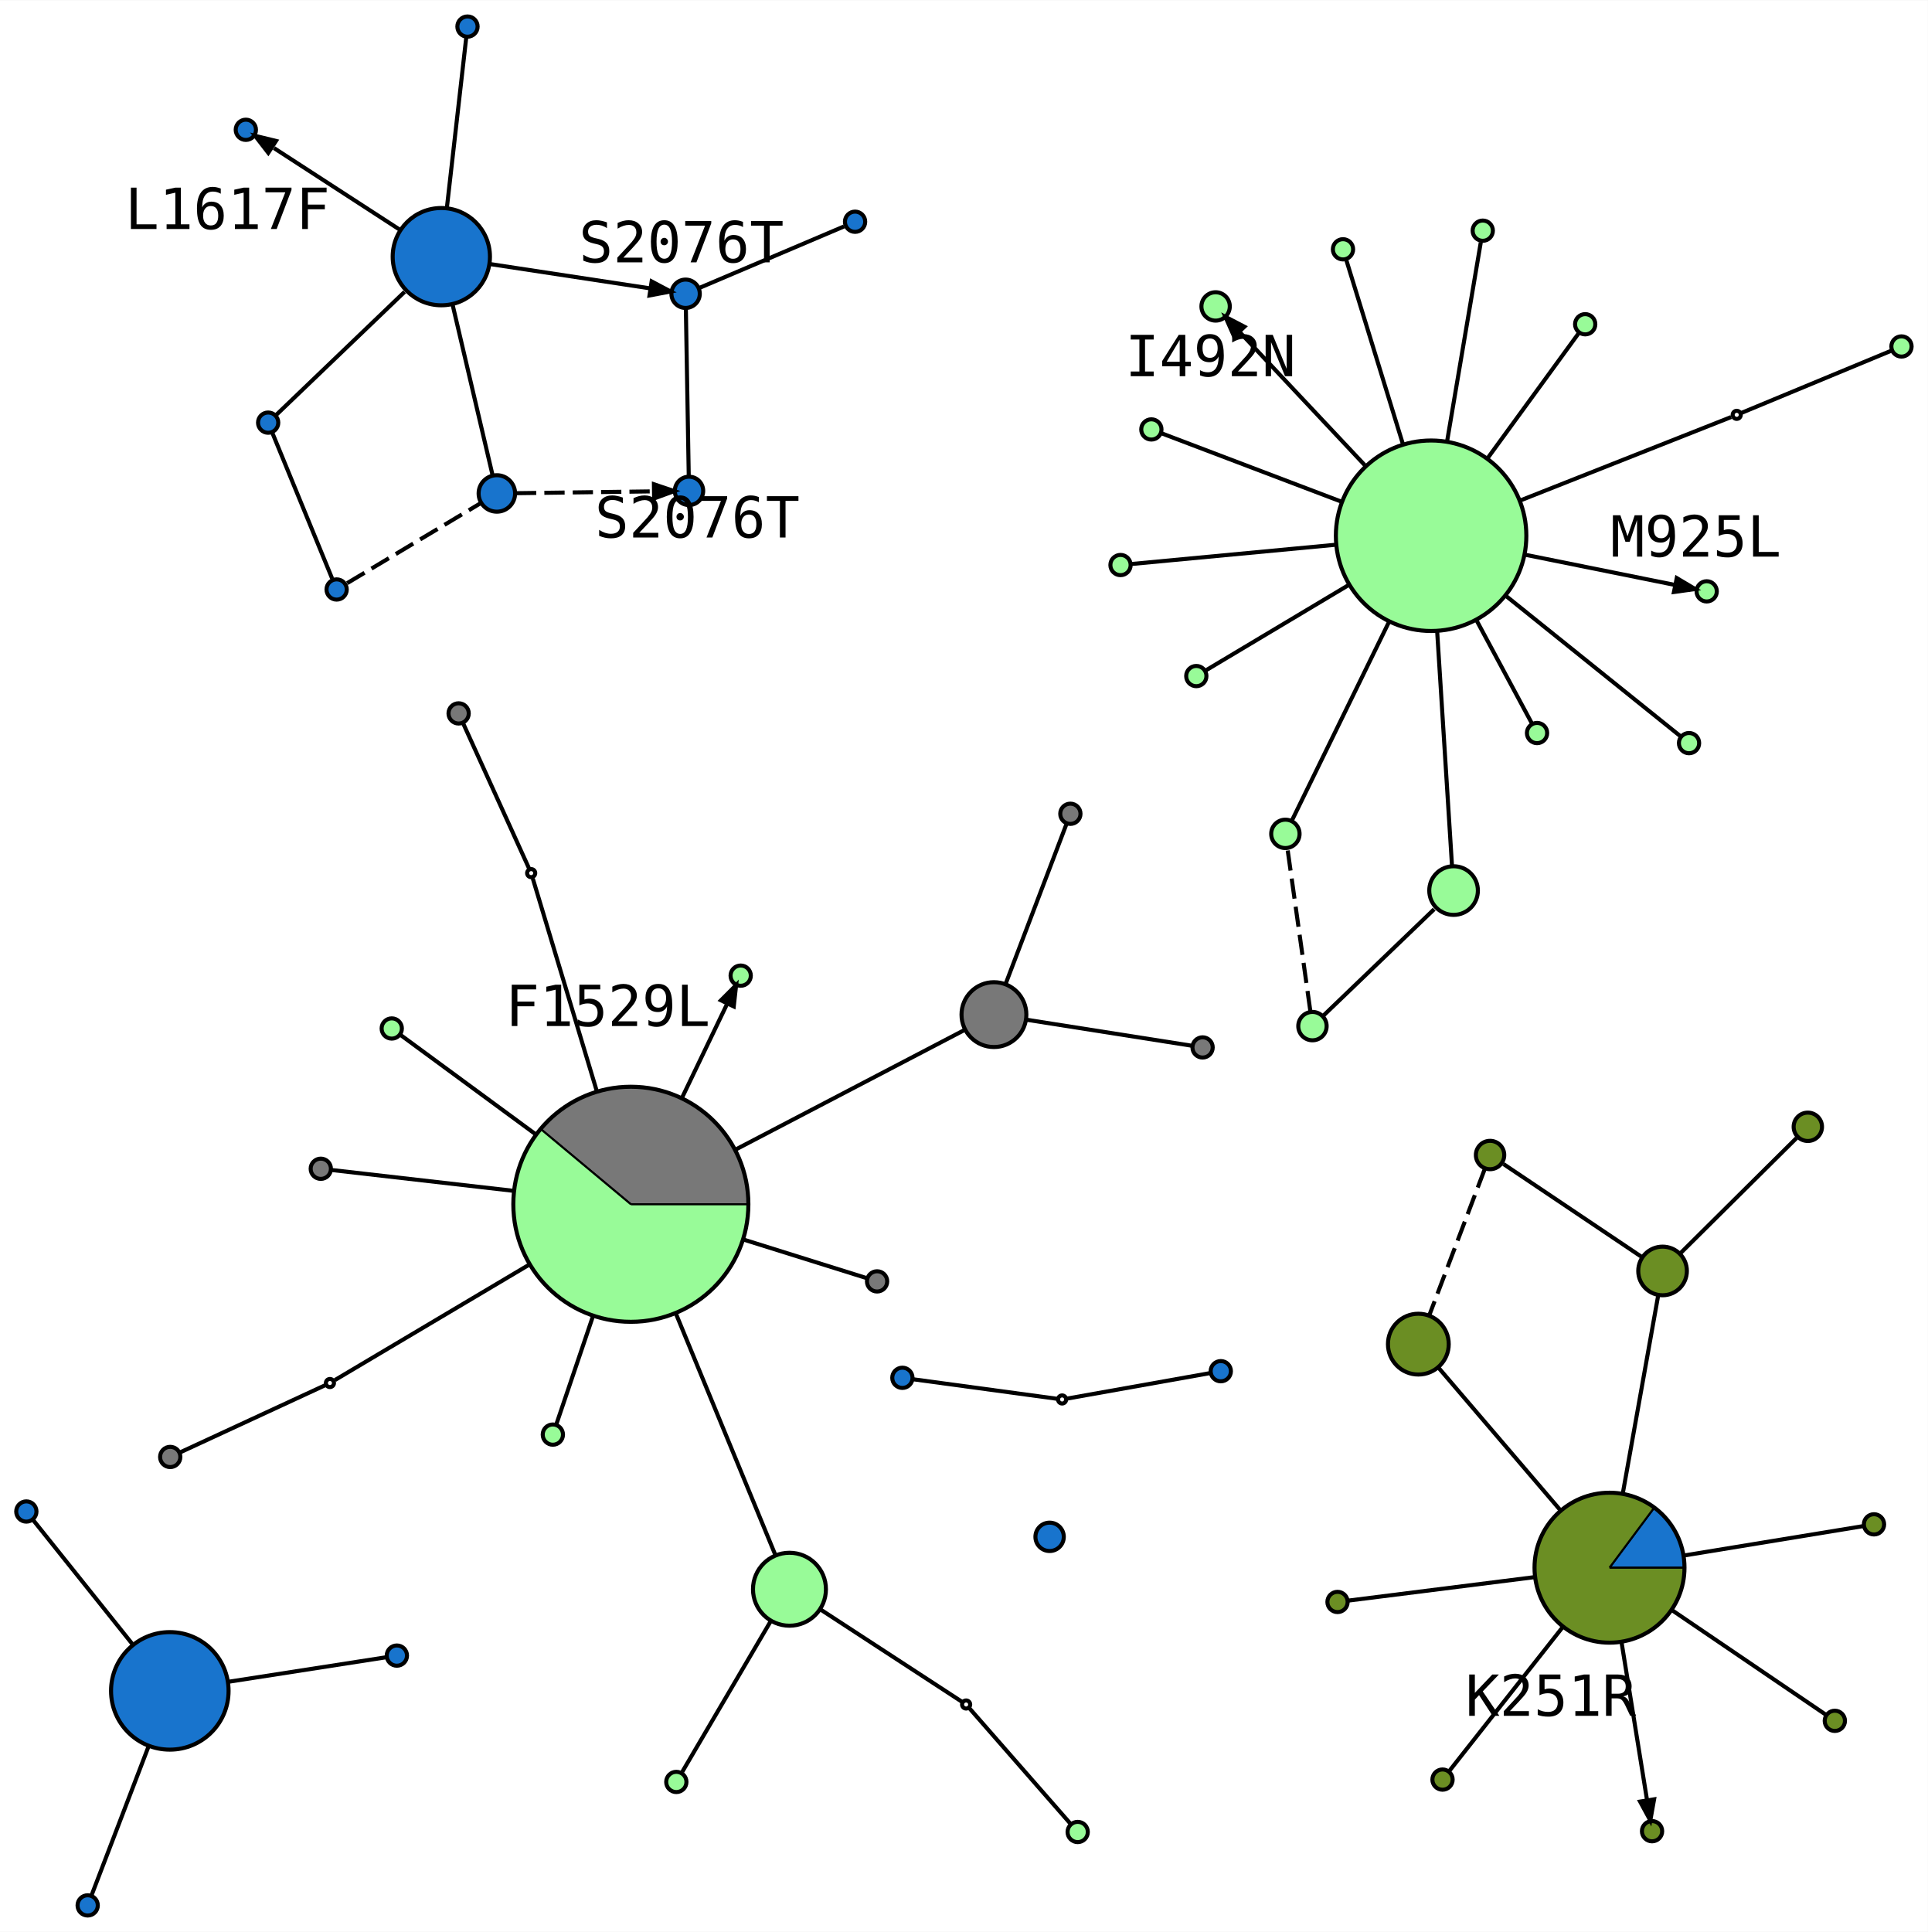
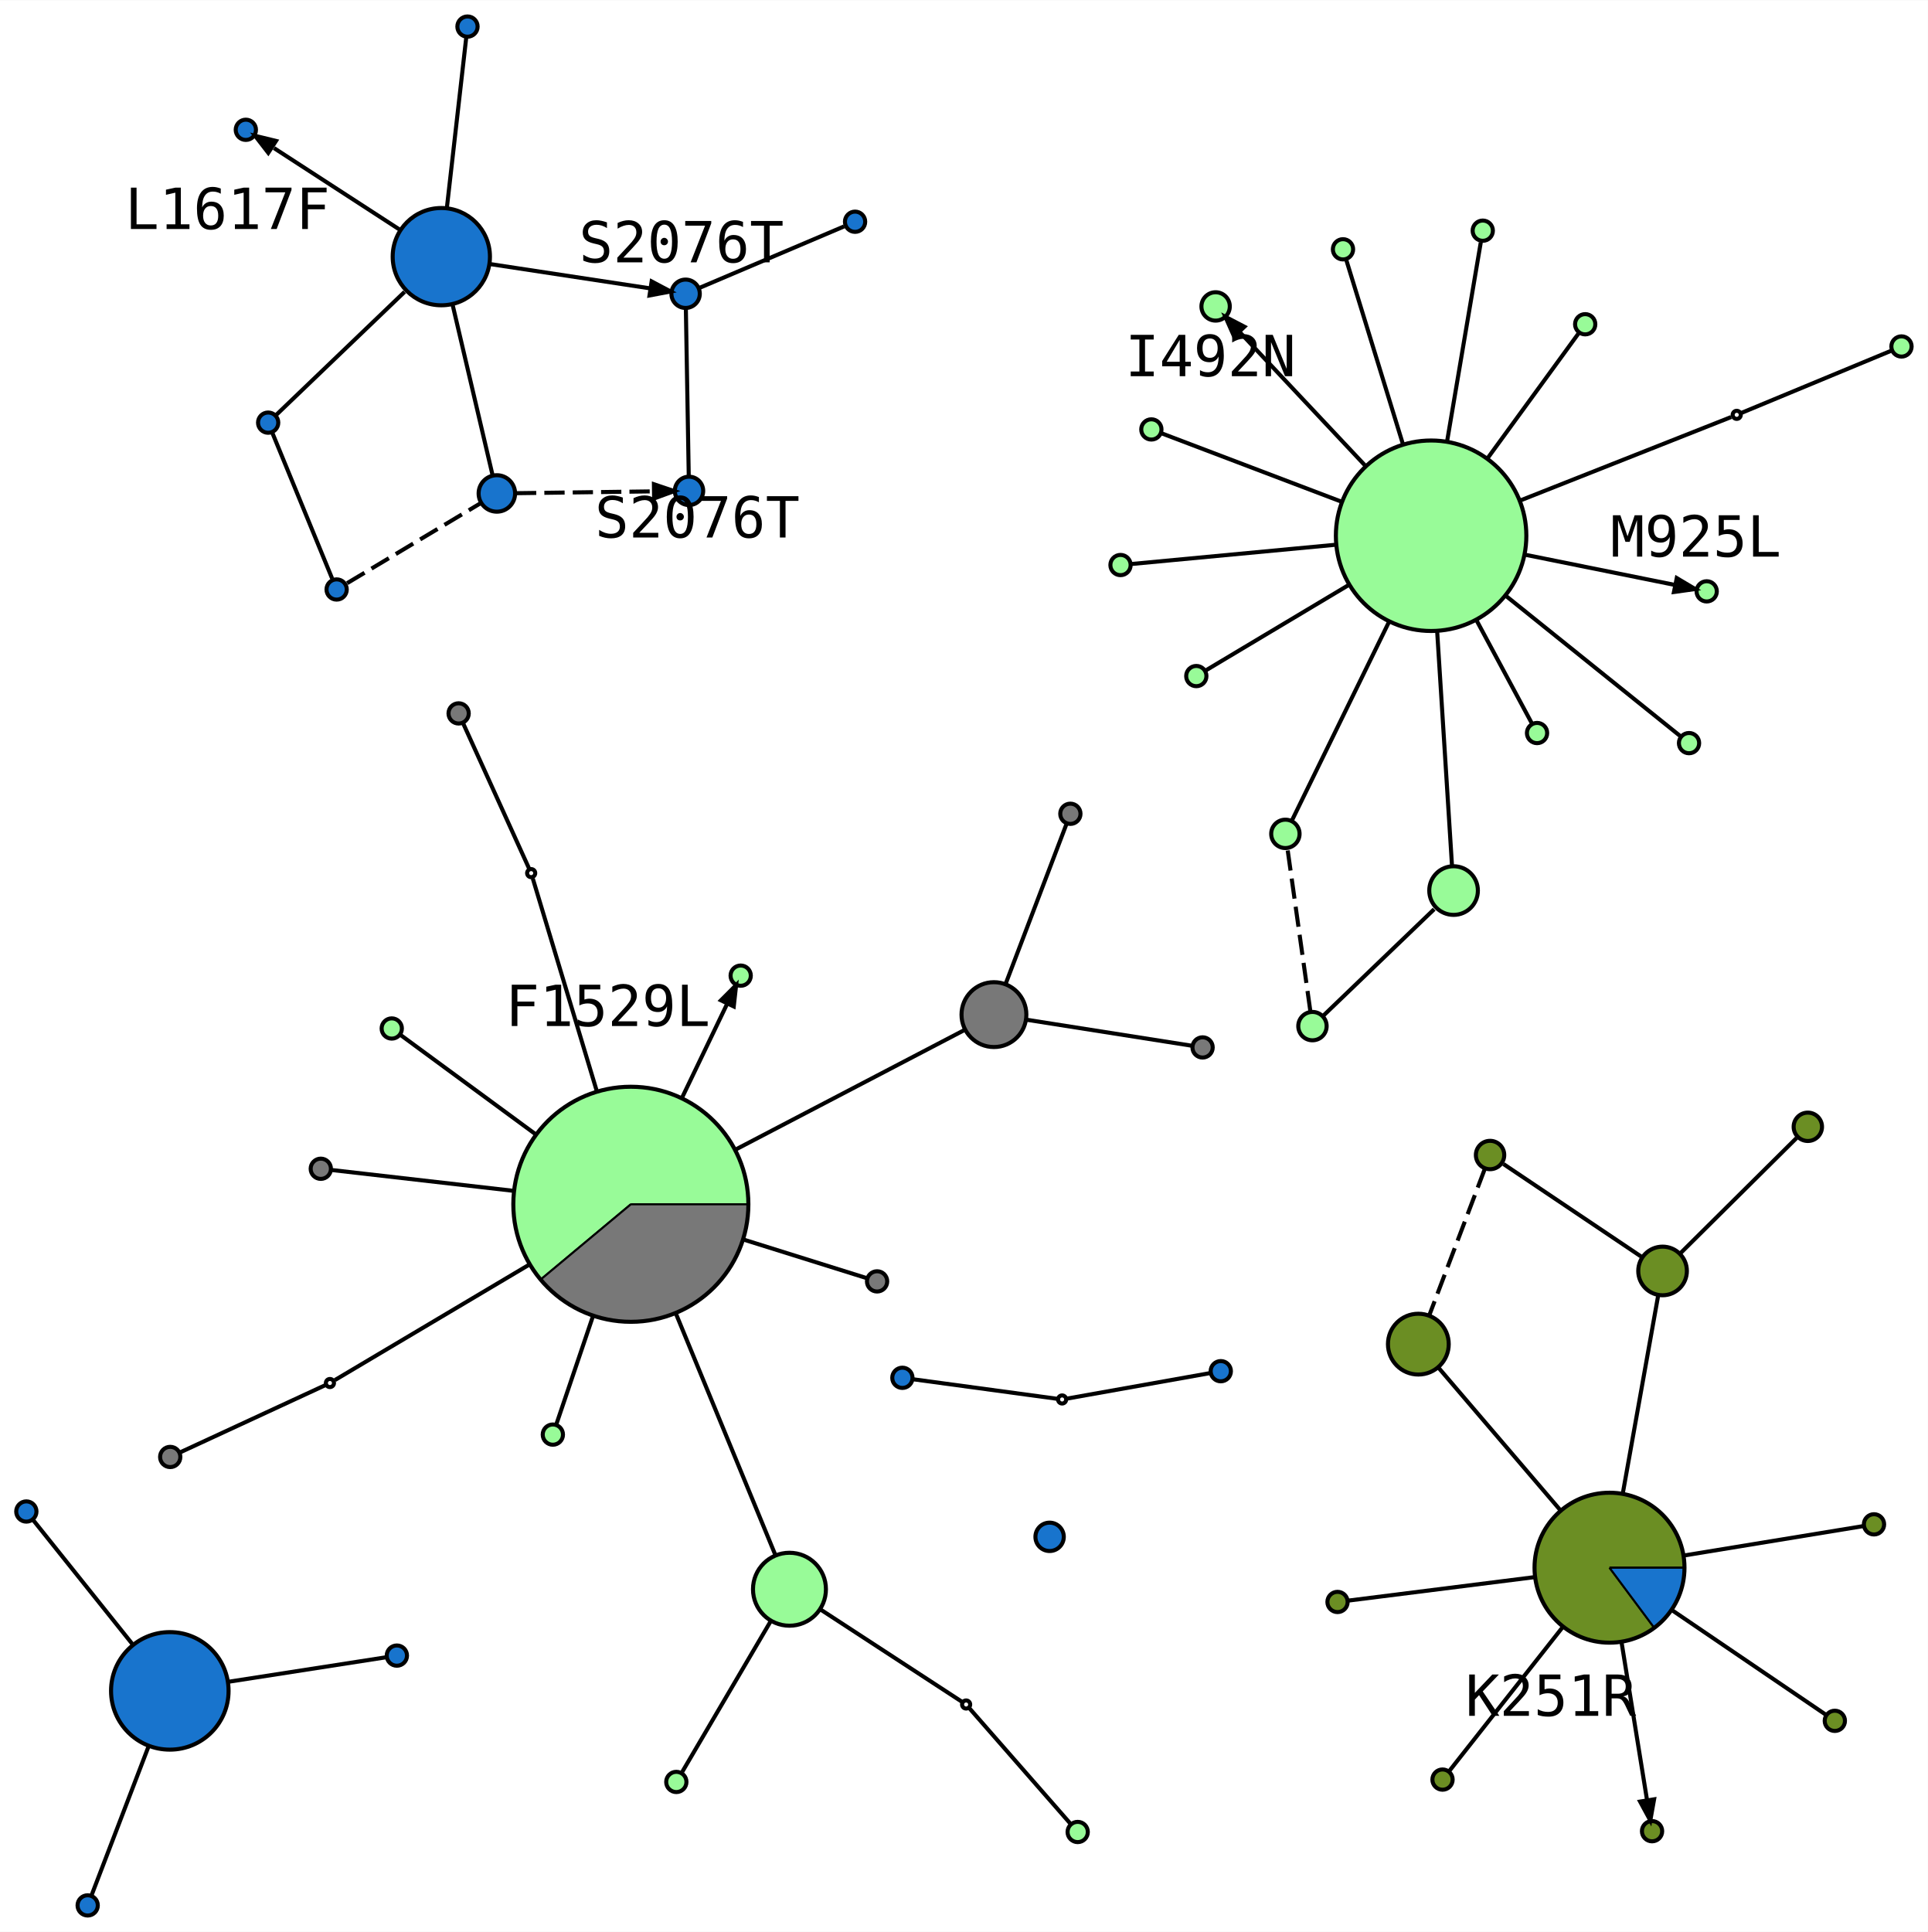
<svg xmlns="http://www.w3.org/2000/svg" width="476pt" height="477pt" viewBox="0.00 0.00 475.69 476.57">
  <g id="graph0" class="graph" transform="scale(1 1) rotate(0) translate(183.991 310.129)">
    <polygon fill="white" stroke="none" points="-183.991,166.438 -183.991,-310.129 291.703,-310.129 291.703,166.438 -183.991,166.438" />
    <g id="node1" class="node">
      <ellipse fill="palegreen" stroke="black" cx="92.496" cy="-170.776" rx="2.5" ry="2.5" />
    </g>
    <g id="node2" class="node">
      <ellipse fill="palegreen" stroke="black" cx="169.136" cy="-178.003" rx="23.5" ry="23.5" />
    </g>
    <g id="edge1" class="edge">
      <path fill="none" stroke="black" d="M95.046,-171.017C102.837,-171.751 126.935,-174.023 145.555,-175.779" />
    </g>
    <g id="node4" class="node">
      <ellipse fill="palegreen" stroke="black" cx="195.277" cy="-129.325" rx="2.5" ry="2.5" />
    </g>
    <g id="edge2" class="edge">
      <path fill="none" stroke="black" d="M180.374,-157.076C185.688,-147.181 191.414,-136.519 193.945,-131.806" />
    </g>
    <g id="node6" class="node">
      <ellipse fill="palegreen" stroke="black" cx="147.396" cy="-248.677" rx="2.5" ry="2.5" />
    </g>
    <g id="edge3" class="edge">
      <path fill="none" stroke="black" d="M162.137,-200.753C156.974,-217.54 150.469,-238.685 148.212,-246.025" />
    </g>
    <g id="node8" class="node">
      <ellipse fill="palegreen" stroke="black" cx="115.963" cy="-234.582" rx="3.5" ry="3.5" />
    </g>
    <g id="edge6" class="edge">
      <path fill="none" stroke="black" d="M152.893,-195.286C142.379,-206.473 129.308,-220.381 121.872,-228.294" />
      <polygon fill="black" stroke="black" points="120.521,-227.176 118.372,-232.018 123.072,-229.573 120.521,-227.176" />
      <text text-anchor="middle" x="114.713" y="-217.367" font-family="monospace" font-size="14.00">I492N</text>
    </g>
    <g id="node10" class="node">
      <ellipse fill="palegreen" stroke="black" cx="174.68" cy="-90.456" rx="6" ry="6" />
    </g>
    <g id="edge7" class="edge">
      <path fill="none" stroke="black" d="M170.621,-154.542C171.866,-134.89 173.555,-108.219 174.3,-96.454" />
    </g>
    <g id="node11" class="node">
      <ellipse fill="palegreen" stroke="black" cx="111.199" cy="-143.379" rx="2.5" ry="2.5" />
    </g>
    <g id="edge8" class="edge">
      <path fill="none" stroke="black" d="M148.872,-165.893C135.559,-157.937 119.541,-148.364 113.583,-144.804" />
    </g>
    <g id="node12" class="node">
      <ellipse fill="palegreen" stroke="black" cx="232.779" cy="-126.836" rx="2.5" ry="2.5" />
    </g>
    <g id="edge9" class="edge">
      <path fill="none" stroke="black" d="M187.544,-163.203C203.11,-150.689 223.917,-133.961 230.609,-128.58" />
    </g>
    <g id="node13" class="node">
      <ellipse fill="palegreen" stroke="black" cx="133.179" cy="-104.448" rx="3.5" ry="3.5" />
    </g>
    <g id="edge10" class="edge">
      <path fill="none" stroke="black" d="M158.736,-156.728C150.19,-139.247 138.85,-116.047 134.745,-107.652" />
    </g>
    <g id="node15" class="node">
      <ellipse fill="palegreen" stroke="black" cx="100.109" cy="-204.234" rx="2.5" ry="2.5" />
    </g>
    <g id="edge11" class="edge">
      <path fill="none" stroke="black" d="M146.915,-186.447C130.52,-192.677 109.867,-200.525 102.699,-203.25" />
    </g>
    <g id="node18" class="node">
      <ellipse fill="palegreen" stroke="black" cx="237.137" cy="-164.281" rx="2.5" ry="2.5" />
    </g>
    <g id="edge12" class="edge">
      <path fill="none" stroke="black" d="M192.538,-173.28C205.274,-170.71 220.214,-167.696 229.165,-165.89" />
      <polygon fill="black" stroke="black" points="229.749,-167.557 234.304,-164.852 229.057,-164.126 229.749,-167.557" />
      <text text-anchor="middle" x="234.473" y="-172.856" font-family="monospace" font-size="14.00">M925L</text>
    </g>
    <g id="node20" class="node">
      <ellipse fill="palegreen" stroke="black" cx="207.157" cy="-230.184" rx="2.5" ry="2.5" />
    </g>
    <g id="edge13" class="edge">
      <path fill="none" stroke="black" d="M183.078,-197.137C191.725,-209.004 201.881,-222.943 205.651,-228.116" />
    </g>
    <g id="node22" class="node">
      <ellipse fill="palegreen" stroke="black" cx="181.882" cy="-253.274" rx="2.5" ry="2.5" />
    </g>
    <g id="edge14" class="edge">
      <path fill="none" stroke="black" d="M173.099,-201.406C176.139,-219.359 180.037,-242.379 181.392,-250.38" />
    </g>
    <g id="node56" class="node">
      <ellipse fill="white" stroke="black" cx="244.548" cy="-207.832" rx="1" ry="1" />
    </g>
    <g id="edge4" class="edge">
      <path fill="none" stroke="black" d="M191.354,-186.791C210.818,-194.49 236.946,-204.825 243.174,-207.289" />
    </g>
    <g id="node3" class="node">
-       <path fill="#787878" stroke="black" stroke-width="0.5" d="M-28.328,-13.053C-28.328,-13.053 0.673,-13.053 0.673,-13.053 0.673,-14.532 0.559,-16.009 0.334,-17.47 0.109,-18.931 -0.227,-20.373 -0.673,-21.783 -1.118,-23.193 -1.67,-24.567 -2.325,-25.893 -2.979,-27.219 -3.734,-28.492 -4.583,-29.703 -5.432,-30.914 -6.372,-32.058 -7.396,-33.125 -8.419,-34.192 -9.522,-35.179 -10.696,-36.078 -11.87,-36.977 -13.111,-37.785 -14.408,-38.495 -15.706,-39.205 -17.055,-39.814 -18.445,-40.318 -19.835,-40.822 -21.262,-41.218 -22.712,-41.505 -24.163,-41.791 -25.634,-41.966 -27.111,-42.028 -28.588,-42.09 -30.068,-42.039 -31.537,-41.875 -33.007,-41.712 -34.462,-41.436 -35.889,-41.05 -37.317,-40.665 -38.712,-40.171 -40.065,-39.572 -41.417,-38.974 -42.721,-38.273 -43.966,-37.475 -45.211,-36.678 -46.394,-35.787 -47.503,-34.809 -48.612,-33.831 -49.645,-32.77 -50.592,-31.635 -50.592,-31.635 -28.328,-13.053 -28.328,-13.053" />
-       <path fill="palegreen" stroke="black" stroke-width="0.5" d="M-28.328,-13.053C-28.328,-13.053 -50.592,-31.635 -50.592,-31.635 -51.335,-30.745 -52.024,-29.811 -52.655,-28.838 -53.286,-27.866 -53.858,-26.856 -54.369,-25.815 -54.879,-24.774 -55.326,-23.703 -55.708,-22.608 -56.09,-21.513 -56.406,-20.397 -56.655,-19.264 -56.903,-18.132 -57.083,-16.985 -57.194,-15.831 -57.305,-14.677 -57.347,-13.517 -57.319,-12.358 -57.291,-11.199 -57.194,-10.043 -57.028,-8.895 -56.861,-7.748 -56.627,-6.611 -56.324,-5.492 -56.022,-4.372 -55.653,-3.272 -55.219,-2.197 -54.785,-1.122 -54.286,-0.074 -53.727,0.942 -53.167,1.957 -52.547,2.938 -51.87,3.88 -51.193,4.821 -50.461,5.721 -49.676,6.574 -48.891,7.428 -48.056,8.233 -47.175,8.987 -46.294,9.741 -45.368,10.441 -44.403,11.083 -43.438,11.726 -42.435,12.31 -41.4,12.833 -40.365,13.356 -39.3,13.816 -38.21,14.211 -37.12,14.606 -36.007,14.935 -34.877,15.197 -33.748,15.459 -32.604,15.653 -31.451,15.778 -30.298,15.903 -29.139,15.958 -27.98,15.944 -26.82,15.931 -25.663,15.847 -24.514,15.695 -23.364,15.542 -22.225,15.321 -21.102,15.032 -19.979,14.743 -18.875,14.387 -17.794,13.966 -16.714,13.545 -15.66,13.059 -14.638,12.512 -13.616,11.965 -12.627,11.357 -11.678,10.691 -10.729,10.025 -9.82,9.303 -8.957,8.529 -8.094,7.754 -7.279,6.929 -6.515,6.057 -5.751,5.185 -5.039,4.267 -4.385,3.31 -3.731,2.353 -3.135,1.357 -2.6,0.329 -2.065,-0.7 -1.592,-1.76 -1.184,-2.845 -0.775,-3.93 -0.433,-5.039 -0.157,-6.165 0.118,-7.292 0.326,-8.433 0.464,-9.584 0.603,-10.736 0.673,-11.894 0.673,-13.053 0.673,-13.053 -28.328,-13.053 -28.328,-13.053" />
+       <path fill="palegreen" stroke="black" stroke-width="0.5" d="M-28.328,-13.053C-28.328,-13.053 0.673,-13.053 0.673,-13.053 0.673,-14.213 0.603,-15.371 0.464,-16.523 0.326,-17.674 0.118,-18.815 -0.157,-19.942 -0.433,-21.068 -0.775,-22.177 -1.184,-23.262 -1.592,-24.347 -2.065,-25.407 -2.6,-26.436 -3.135,-27.464 -3.731,-28.46 -4.385,-29.417 -5.039,-30.374 -5.751,-31.291 -6.515,-32.164 -7.279,-33.036 -8.094,-33.861 -8.957,-34.636 -9.82,-35.41 -10.729,-36.132 -11.678,-36.798 -12.627,-37.464 -13.616,-38.072 -14.638,-38.619 -15.66,-39.166 -16.714,-39.652 -17.794,-40.073 -18.875,-40.494 -19.979,-40.85 -21.102,-41.139 -22.225,-41.428 -23.364,-41.649 -24.514,-41.802 -25.663,-41.954 -26.82,-42.038 -27.98,-42.051 -29.139,-42.065 -30.298,-42.01 -31.451,-41.885 -32.604,-41.76 -33.748,-41.566 -34.877,-41.304 -36.007,-41.042 -37.12,-40.713 -38.21,-40.318 -39.3,-39.923 -40.365,-39.462 -41.4,-38.94 -42.435,-38.417 -43.438,-37.833 -44.403,-37.19 -45.368,-36.547 -46.294,-35.847 -47.175,-35.094 -48.056,-34.34 -48.891,-33.535 -49.676,-32.681 -50.461,-31.828 -51.193,-30.928 -51.87,-29.986 -52.547,-29.045 -53.167,-28.064 -53.727,-27.049 -54.286,-26.033 -54.785,-24.985 -55.219,-23.91 -55.653,-22.835 -56.022,-21.735 -56.324,-20.615 -56.627,-19.496 -56.861,-18.359 -57.028,-17.212 -57.194,-16.064 -57.291,-14.908 -57.319,-13.749 -57.347,-12.59 -57.305,-11.43 -57.194,-10.276 -57.083,-9.122 -56.903,-7.975 -56.655,-6.843 -56.406,-5.71 -56.09,-4.594 -55.708,-3.499 -55.326,-2.404 -54.879,-1.333 -54.369,-0.292 -53.858,0.749 -53.286,1.759 -52.655,2.731 -52.024,3.704 -51.335,4.638 -50.592,5.528 -50.592,5.528 -28.328,-13.053 -28.328,-13.053" />
+       <path fill="#787878" stroke="black" stroke-width="0.5" d="M-28.328,-13.053C-28.328,-13.053 -50.592,5.528 -50.592,5.528 -49.645,6.663 -48.612,7.724 -47.503,8.702 -46.394,9.68 -45.211,10.571 -43.966,11.368 -42.721,12.166 -41.417,12.867 -40.065,13.465 -38.712,14.064 -37.317,14.558 -35.889,14.943 -34.462,15.329 -33.007,15.605 -31.537,15.768 -30.068,15.932 -28.588,15.983 -27.111,15.921 -25.634,15.859 -24.163,15.684 -22.712,15.398 -21.262,15.111 -19.835,14.715 -18.445,14.211 -17.055,13.707 -15.706,13.098 -14.408,12.388 -13.111,11.678 -11.87,10.87 -10.696,9.971 -9.522,9.072 -8.419,8.085 -7.396,7.018 -6.372,5.951 -5.432,4.807 -4.583,3.596 -3.734,2.385 -2.979,1.112 -2.325,-0.214 -1.67,-1.54 -1.118,-2.914 -0.673,-4.324 -0.227,-5.734 0.109,-7.176 0.334,-8.637 0.559,-10.098 0.673,-11.575 0.673,-13.053 0.673,-13.053 -28.328,-13.053 -28.328,-13.053" />
      <ellipse fill="none" stroke="black" cx="-28.328" cy="-13.053" rx="29" ry="29" />
    </g>
    <g id="node5" class="node">
      <ellipse fill="palegreen" stroke="black" cx="10.81" cy="81.93" rx="9" ry="9" />
    </g>
    <g id="edge15" class="edge">
      <path fill="none" stroke="black" d="M-17.217,13.911C-8.9,34.094 1.94,60.403 7.38,73.605" />
    </g>
    <g id="node14" class="node">
      <ellipse fill="palegreen" stroke="black" cx="-47.574" cy="43.775" rx="2.5" ry="2.5" />
    </g>
    <g id="edge16" class="edge">
      <path fill="none" stroke="black" d="M-37.725,14.695C-41.389,25.514 -45.097,36.462 -46.722,41.26" />
    </g>
    <g id="node17" class="node">
      <ellipse fill="palegreen" stroke="black" cx="-1.225" cy="-69.465" rx="2.5" ry="2.5" />
    </g>
    <g id="edge17" class="edge">
      <path fill="none" stroke="black" d="M-15.729,-39.278C-11.665,-47.737 -7.486,-56.435 -4.664,-62.308" />
      <polygon fill="black" stroke="black" points="-6.092,-63.377 -2.349,-67.126 -2.937,-61.862 -6.092,-63.377" />
      <text text-anchor="middle" x="-34.023" y="-57.034" font-family="monospace" font-size="14.00">F1529L</text>
    </g>
    <g id="node19" class="node">
      <ellipse fill="palegreen" stroke="black" cx="-87.325" cy="-56.425" rx="2.5" ry="2.5" />
    </g>
    <g id="edge18" class="edge">
      <path fill="none" stroke="black" d="M-51.984,-30.444C-65.064,-40.06 -79.739,-50.848 -85.162,-54.834" />
    </g>
    <g id="node23" class="node">
      <ellipse fill="#787878" stroke="black" cx="61.264" cy="-59.85" rx="8" ry="8" />
    </g>
    <g id="edge19" class="edge">
      <path fill="none" stroke="black" d="M-2.414,-26.589C16.811,-36.631 41.715,-49.639 53.897,-56.002" />
    </g>
    <g id="node27" class="node">
      <ellipse fill="#787878" stroke="black" cx="-104.835" cy="-21.815" rx="2.5" ry="2.5" />
    </g>
    <g id="edge24" class="edge">
      <path fill="none" stroke="black" d="M-57.252,-16.366C-74.855,-18.382 -95.265,-20.719 -102.3,-21.525" />
    </g>
    <g id="node28" class="node">
      <ellipse fill="#787878" stroke="black" cx="32.431" cy="5.972" rx="2.5" ry="2.5" />
    </g>
    <g id="edge25" class="edge">
      <path fill="none" stroke="black" d="M-0.438,-4.321C11.791,-0.491 24.562,3.507 29.876,5.172" />
    </g>
    <g id="node57" class="node">
      <ellipse fill="white" stroke="black" cx="-52.923" cy="-94.757" rx="1" ry="1" />
    </g>
    <g id="edge20" class="edge">
      <path fill="none" stroke="black" d="M-36.792,-41.171C-43.017,-61.851 -50.698,-87.367 -52.521,-93.423" />
    </g>
    <g id="node58" class="node">
      <ellipse fill="white" stroke="black" cx="-102.581" cy="31.049" rx="1" ry="1" />
    </g>
    <g id="edge22" class="edge">
      <path fill="none" stroke="black" d="M-53.466,1.878C-72.315,13.073 -95.782,27.011 -101.354,30.32" />
    </g>
    <g id="node21" class="node">
      <ellipse fill="palegreen" stroke="black" cx="-17.108" cy="129.477" rx="2.5" ry="2.5" />
    </g>
    <g id="edge28" class="edge">
      <path fill="none" stroke="black" d="M6.2,89.781C-0.243,100.754 -11.603,120.102 -15.637,126.971" />
    </g>
    <g id="node59" class="node">
      <ellipse fill="white" stroke="black" cx="54.403" cy="110.369" rx="1" ry="1" />
    </g>
    <g id="edge26" class="edge">
      <path fill="none" stroke="black" d="M18.404,86.884C29.332,94.013 48.698,106.647 53.368,109.694" />
    </g>
    <g id="node7" class="node">
      <ellipse fill="palegreen" stroke="black" cx="285.203" cy="-224.703" rx="2.5" ry="2.5" />
    </g>
    <g id="node9" class="node">
      <ellipse fill="palegreen" stroke="black" cx="139.859" cy="-57.011" rx="3.5" ry="3.5" />
    </g>
    <g id="edge29" class="edge">
      <path fill="none" stroke="black" d="M142.592,-59.636C148.492,-65.302 162.487,-78.745 169.893,-85.858" />
    </g>
    <g id="edge54" class="edge">
      <path fill="none" stroke="black" stroke-dasharray="5,2" d="M139.335,-60.734C138.08,-69.645 134.917,-92.113 133.683,-100.873" />
    </g>
    <g id="node16" class="node">
      <ellipse fill="palegreen" stroke="black" cx="81.93" cy="141.824" rx="2.5" ry="2.5" />
    </g>
    <g id="node25" class="node">
      <ellipse fill="#787878" stroke="black" cx="112.749" cy="-51.753" rx="2.5" ry="2.5" />
    </g>
    <g id="edge30" class="edge">
      <path fill="none" stroke="black" d="M69.309,-58.585C81.074,-56.735 102.398,-53.381 109.981,-52.189" />
    </g>
    <g id="node29" class="node">
      <ellipse fill="#787878" stroke="black" cx="80.124" cy="-109.402" rx="2.5" ry="2.5" />
    </g>
    <g id="edge31" class="edge">
      <path fill="none" stroke="black" d="M64.211,-67.593C68.521,-78.916 76.332,-99.439 79.11,-106.738" />
    </g>
    <g id="node24" class="node">
      <ellipse fill="#787878" stroke="black" cx="-70.823" cy="-134.168" rx="2.5" ry="2.5" />
    </g>
    <g id="node26" class="node">
      <ellipse fill="#787878" stroke="black" cx="-141.99" cy="49.291" rx="2.5" ry="2.5" />
    </g>
    <g id="node30" class="node">
      <ellipse fill="#1874cd" stroke="black" cx="-142.09" cy="107.007" rx="14.5" ry="14.5" />
    </g>
    <g id="node38" class="node">
      <ellipse fill="#1874cd" stroke="black" cx="-86.063" cy="98.303" rx="2.5" ry="2.5" />
    </g>
    <g id="edge32" class="edge">
      <path fill="none" stroke="black" d="M-127.662,104.766C-114.433,102.711 -95.872,99.827 -88.877,98.74" />
    </g>
    <g id="node41" class="node">
      <ellipse fill="#1874cd" stroke="black" cx="-162.356" cy="159.938" rx="2.5" ry="2.5" />
    </g>
    <g id="edge33" class="edge">
      <path fill="none" stroke="black" d="M-147.309,120.638C-152.094,133.136 -158.808,150.671 -161.338,157.28" />
    </g>
    <g id="node44" class="node">
      <ellipse fill="#1874cd" stroke="black" cx="-177.491" cy="62.751" rx="2.5" ry="2.5" />
    </g>
    <g id="edge34" class="edge">
      <path fill="none" stroke="black" d="M-151.391,95.38C-159.75,84.931 -171.361,70.415 -175.733,64.95" />
    </g>
    <g id="node31" class="node">
      <ellipse fill="#1874cd" stroke="black" cx="-75.096" cy="-246.863" rx="12" ry="12" />
    </g>
    <g id="node36" class="node">
      <ellipse fill="#1874cd" stroke="black" cx="-117.822" cy="-205.908" rx="2.5" ry="2.5" />
    </g>
    <g id="edge35" class="edge">
      <path fill="none" stroke="black" d="M-84.157,-238.178C-94.347,-228.41 -110.202,-213.212 -115.79,-207.856" />
    </g>
    <g id="node37" class="node">
      <ellipse fill="#1874cd" stroke="black" cx="-68.638" cy="-303.629" rx="2.5" ry="2.5" />
    </g>
    <g id="edge36" class="edge">
      <path fill="none" stroke="black" d="M-73.727,-258.902C-72.187,-272.44 -69.79,-293.505 -68.946,-300.929" />
    </g>
    <g id="node39" class="node">
      <ellipse fill="#1874cd" stroke="black" cx="-14.818" cy="-237.707" rx="3.5" ry="3.5" />
    </g>
    <g id="edge37" class="edge">
      <path fill="none" stroke="black" d="M-63.187,-245.054C-51.492,-243.278 -33.93,-240.61 -23.497,-239.025" />
      <polygon fill="black" stroke="black" points="-23.197,-240.75 -18.517,-238.269 -23.723,-237.289 -23.197,-240.75" />
      <text text-anchor="middle" x="-15.861" y="-245.463" font-family="monospace" font-size="14.00">S2076T</text>
    </g>
    <g id="node42" class="node">
      <ellipse fill="#1874cd" stroke="black" cx="-61.391" cy="-188.439" rx="4.5" ry="4.5" />
    </g>
    <g id="edge38" class="edge">
      <path fill="none" stroke="black" d="M-72.323,-235.04C-69.288,-222.103 -64.575,-202.012 -62.47,-193.039" />
    </g>
    <g id="node43" class="node">
      <ellipse fill="#1874cd" stroke="black" cx="-123.33" cy="-278.163" rx="2.5" ry="2.5" />
    </g>
    <g id="edge39" class="edge">
      <path fill="none" stroke="black" d="M-85.326,-253.501C-94.672,-259.566 -108.241,-268.371 -116.384,-273.655" />
      <polygon fill="black" stroke="black" points="-117.794,-272.484 -121.036,-276.674 -115.889,-275.42 -117.794,-272.484" />
      <text text-anchor="middle" x="-127.87" y="-253.686" font-family="monospace" font-size="14.00">L1617F</text>
    </g>
    <g id="node32" class="node">
      <ellipse fill="#1874cd" stroke="black" cx="38.674" cy="29.763" rx="2.5" ry="2.5" />
    </g>
    <g id="node60" class="node">
      <ellipse fill="white" stroke="black" cx="78.086" cy="35.107" rx="1" ry="1" />
    </g>
    <g id="edge40" class="edge">
      <path fill="none" stroke="black" d="M41.26,30.113C48.932,31.154 71.373,34.197 76.864,34.942" />
    </g>
    <g id="node33" class="node">
      <ellipse fill="#1874cd" stroke="black" cx="-100.926" cy="-164.742" rx="2.5" ry="2.5" />
    </g>
    <g id="edge42" class="edge">
      <path fill="none" stroke="black" d="M-102.034,-167.443C-105.147,-175.027 -113.931,-196.429 -116.859,-203.562" />
    </g>
    <g id="edge55" class="edge">
      <path fill="none" stroke="black" stroke-dasharray="5,2" d="M-98.332,-166.297C-91.598,-170.333 -73.521,-181.168 -65.418,-186.025" />
    </g>
    <g id="node34" class="node">
      <ellipse fill="#1874cd" stroke="black" cx="117.239" cy="28.13" rx="2.5" ry="2.5" />
    </g>
    <g id="node35" class="node">
-       <path fill="#1874cd" stroke="black" stroke-width="0.5" d="M213.157,76.614C213.157,76.614 231.657,76.614 231.657,76.614 231.657,75.896 231.615,75.179 231.532,74.466 231.449,73.753 231.324,73.046 231.158,72.347 230.993,71.649 230.787,70.961 230.541,70.286 230.296,69.612 230.011,68.952 229.689,68.311 229.367,67.67 229.008,67.048 228.614,66.448 228.219,65.848 227.79,65.272 227.329,64.722 226.868,64.172 226.375,63.65 225.853,63.157 225.33,62.665 224.78,62.203 224.204,61.775 224.204,61.775 213.157,76.614 213.157,76.614" />
-       <path fill="olivedrab" stroke="black" stroke-width="0.5" d="M213.157,76.614C213.157,76.614 224.204,61.775 224.204,61.775 223.377,61.158 222.499,60.612 221.58,60.142 220.661,59.673 219.704,59.28 218.72,58.97 217.736,58.66 216.727,58.432 215.705,58.29 214.683,58.148 213.651,58.092 212.619,58.122 211.587,58.152 210.56,58.268 209.548,58.469 208.536,58.671 207.542,58.956 206.578,59.323 205.613,59.69 204.681,60.138 203.791,60.66 202.901,61.182 202.056,61.779 201.265,62.442 200.475,63.105 199.741,63.834 199.072,64.62 198.403,65.405 197.801,66.246 197.272,67.132 196.743,68.018 196.289,68.947 195.915,69.909 195.541,70.871 195.248,71.862 195.039,72.873 194.831,73.883 194.707,74.91 194.669,75.941 194.632,76.973 194.681,78.005 194.815,79.029 194.95,80.052 195.17,81.062 195.473,82.048 195.776,83.035 196.162,83.994 196.625,84.917 197.088,85.839 197.628,86.721 198.238,87.553 198.848,88.385 199.527,89.165 200.267,89.884 201.008,90.603 201.807,91.259 202.656,91.845 203.506,92.431 204.403,92.944 205.339,93.38 206.274,93.817 207.244,94.174 208.239,94.448 209.234,94.722 210.25,94.913 211.277,95.018 212.303,95.123 213.337,95.142 214.367,95.074 215.397,95.007 216.419,94.853 217.423,94.615 218.428,94.377 219.41,94.055 220.361,93.654 221.311,93.252 222.227,92.771 223.097,92.217 223.967,91.662 224.79,91.036 225.556,90.344 226.322,89.652 227.029,88.898 227.669,88.088 228.309,87.279 228.88,86.417 229.376,85.512 229.873,84.607 230.293,83.662 230.632,82.688 230.97,81.713 231.227,80.711 231.399,79.694 231.571,78.676 231.657,77.646 231.657,76.614 231.657,76.614 213.157,76.614 213.157,76.614" />
+       <path fill="olivedrab" stroke="black" stroke-width="0.5" d="M213.157,76.614C213.157,76.614 231.657,76.614 231.657,76.614 231.657,75.582 231.571,74.552 231.399,73.534 231.227,72.516 230.97,71.515 230.632,70.54 230.293,69.565 229.873,68.62 229.376,67.716 228.88,66.811 228.309,65.949 227.669,65.139 227.029,64.33 226.322,63.575 225.556,62.884 224.79,62.192 223.967,61.566 223.097,61.011 222.227,60.457 221.311,59.976 220.361,59.574 219.41,59.172 218.428,58.85 217.423,58.612 216.419,58.374 215.397,58.221 214.367,58.153 213.337,58.086 212.303,58.105 211.277,58.21 210.25,58.315 209.234,58.505 208.239,58.779 207.244,59.054 206.274,59.411 205.339,59.847 204.403,60.283 203.506,60.797 202.656,61.383 201.807,61.968 201.008,62.624 200.267,63.343 199.527,64.062 198.848,64.842 198.238,65.675 197.628,66.507 197.088,67.389 196.625,68.311 196.162,69.233 195.776,70.193 195.473,71.179 195.17,72.166 194.95,73.176 194.815,74.199 194.681,75.222 194.632,76.255 194.669,77.286 194.707,78.318 194.831,79.344 195.039,80.355 195.248,81.366 195.541,82.357 195.915,83.319 196.289,84.281 196.743,85.21 197.272,86.096 197.801,86.982 198.403,87.822 199.072,88.608 199.741,89.394 200.475,90.122 201.265,90.786 202.056,91.449 202.901,92.045 203.791,92.568 204.681,93.09 205.613,93.537 206.578,93.904 207.542,94.271 208.536,94.557 209.548,94.758 210.56,94.96 211.587,95.076 212.619,95.106 213.651,95.136 214.683,95.08 215.705,94.938 216.727,94.795 217.736,94.568 218.72,94.258 219.704,93.947 220.661,93.555 221.58,93.085 222.499,92.615 223.377,92.069 224.204,91.453 224.204,91.453 213.157,76.614 213.157,76.614" />
+       <path fill="#1874cd" stroke="black" stroke-width="0.5" d="M213.157,76.614C213.157,76.614 224.204,91.453 224.204,91.453 224.78,91.025 225.33,90.563 225.853,90.07 226.375,89.578 226.868,89.055 227.329,88.505 227.79,87.956 228.219,87.379 228.614,86.78 229.008,86.18 229.367,85.558 229.689,84.917 230.011,84.275 230.296,83.616 230.541,82.941 230.787,82.267 230.993,81.579 231.158,80.88 231.324,80.182 231.449,79.474 231.532,78.761 231.615,78.049 231.657,77.332 231.657,76.614 231.657,76.614 213.157,76.614 213.157,76.614" />
      <ellipse fill="none" stroke="black" cx="213.157" cy="76.614" rx="18.5" ry="18.5" />
    </g>
    <g id="node47" class="node">
      <ellipse fill="olivedrab" stroke="black" cx="226.249" cy="3.398" rx="6" ry="6" />
    </g>
    <g id="edge43" class="edge">
      <path fill="none" stroke="black" d="M216.461,58.138C219.309,42.21 223.253,20.154 225.147,9.561" />
    </g>
    <g id="node50" class="node">
      <ellipse fill="olivedrab" stroke="black" cx="278.421" cy="65.918" rx="2.5" ry="2.5" />
    </g>
    <g id="edge44" class="edge">
      <path fill="none" stroke="black" d="M231.685,73.578C247.362,71.008 268.417,67.558 275.762,66.354" />
    </g>
    <g id="node51" class="node">
      <ellipse fill="olivedrab" stroke="black" cx="165.988" cy="21.455" rx="7.5" ry="7.5" />
    </g>
    <g id="edge45" class="edge">
      <path fill="none" stroke="black" d="M201.01,62.409C191.292,51.046 178.157,35.685 171.054,27.38" />
    </g>
    <g id="node52" class="node">
      <ellipse fill="olivedrab" stroke="black" cx="146.045" cy="85.068" rx="2.5" ry="2.5" />
    </g>
    <g id="edge46" class="edge">
      <path fill="none" stroke="black" d="M194.462,78.969C178.328,81.001 156.449,83.757 148.811,84.72" />
    </g>
    <g id="node53" class="node">
      <ellipse fill="olivedrab" stroke="black" cx="268.755" cy="114.398" rx="2.5" ry="2.5" />
    </g>
    <g id="edge47" class="edge">
      <path fill="none" stroke="black" d="M228.644,87.139C242.011,96.222 260.136,108.54 266.464,112.84" />
    </g>
    <g id="node54" class="node">
      <ellipse fill="olivedrab" stroke="black" cx="171.953" cy="128.896" rx="2.5" ry="2.5" />
    </g>
    <g id="edge48" class="edge">
      <path fill="none" stroke="black" d="M201.679,91.177C191.774,103.746 178.341,120.791 173.652,126.741" />
    </g>
    <g id="node55" class="node">
      <ellipse fill="olivedrab" stroke="black" cx="223.656" cy="141.628" rx="2.5" ry="2.5" />
    </g>
    <g id="edge49" class="edge">
      <path fill="none" stroke="black" d="M216.138,95.07C218.206,107.881 220.858,124.297 222.396,133.822" />
      <polygon fill="black" stroke="black" points="224.159,133.763 223.228,138.978 220.704,134.321 224.159,133.763" />
      <text text-anchor="middle" x="198.674" y="113.166" font-family="monospace" font-size="14.00">K251R</text>
    </g>
    <g id="node45" class="node">
      <ellipse fill="#1874cd" stroke="black" cx="-13.976" cy="-189.071" rx="3.5" ry="3.5" />
    </g>
    <g id="edge50" class="edge">
      <path fill="none" stroke="black" d="M-14.752,-233.89C-14.594,-224.754 -14.195,-201.718 -14.04,-192.736" />
    </g>
    <g id="node46" class="node">
      <ellipse fill="#1874cd" stroke="black" cx="26.998" cy="-255.479" rx="2.5" ry="2.5" />
    </g>
    <g id="edge51" class="edge">
      <path fill="none" stroke="black" d="M-11.537,-239.101C-3.528,-242.506 16.905,-251.19 24.286,-254.327" />
    </g>
    <g id="node40" class="node">
      <ellipse fill="#1874cd" stroke="black" cx="75" cy="69" rx="3.5" ry="3.5" />
    </g>
    <g id="edge56" class="edge">
      <path fill="none" stroke="black" stroke-dasharray="5,2" d="M-56.672,-188.502C-48.761,-188.607 -32.71,-188.821 -22.7,-188.954" />
      <polygon fill="black" stroke="black" points="-22.634,-190.705 -17.611,-189.022 -22.587,-187.206 -22.634,-190.705" />
      <text text-anchor="middle" x="-11.94" y="-177.565" font-family="monospace" font-size="14.00">S2076T</text>
    </g>
    <g id="node48" class="node">
      <ellipse fill="olivedrab" stroke="black" cx="262.092" cy="-32.168" rx="3.5" ry="3.5" />
    </g>
    <g id="edge52" class="edge">
      <path fill="none" stroke="black" d="M230.644,-0.963C238.122,-8.383 253.11,-23.255 259.31,-29.407" />
    </g>
    <g id="node49" class="node">
      <ellipse fill="olivedrab" stroke="black" cx="183.682" cy="-25.207" rx="3.5" ry="3.5" />
    </g>
    <g id="edge53" class="edge">
      <path fill="none" stroke="black" d="M221.03,-0.11C212.15,-6.077 194.35,-18.038 186.987,-22.986" />
    </g>
    <g id="edge57" class="edge">
      <path fill="none" stroke="black" stroke-dasharray="5,2" d="M182.41,-21.851C179.557,-14.328 172.597,4.026 168.716,14.26" />
    </g>
    <g id="edge5" class="edge">
      <path fill="none" stroke="black" d="M245.553,-208.249C250.737,-210.4 274.526,-220.272 282.551,-223.602" />
    </g>
    <g id="edge21" class="edge">
      <path fill="none" stroke="black" d="M-53.365,-95.731C-55.648,-100.757 -66.122,-123.818 -69.655,-131.597" />
    </g>
    <g id="edge23" class="edge">
      <path fill="none" stroke="black" d="M-103.555,31.5C-108.581,33.826 -131.641,44.501 -139.42,48.101" />
    </g>
    <g id="edge27" class="edge">
      <path fill="none" stroke="black" d="M55.084,111.147C58.594,115.158 74.702,133.564 80.135,139.773" />
    </g>
    <g id="edge41" class="edge">
      <path fill="none" stroke="black" d="M79.389,34.875C85.015,33.873 107.28,29.905 114.768,28.57" />
    </g>
  </g>
</svg>
